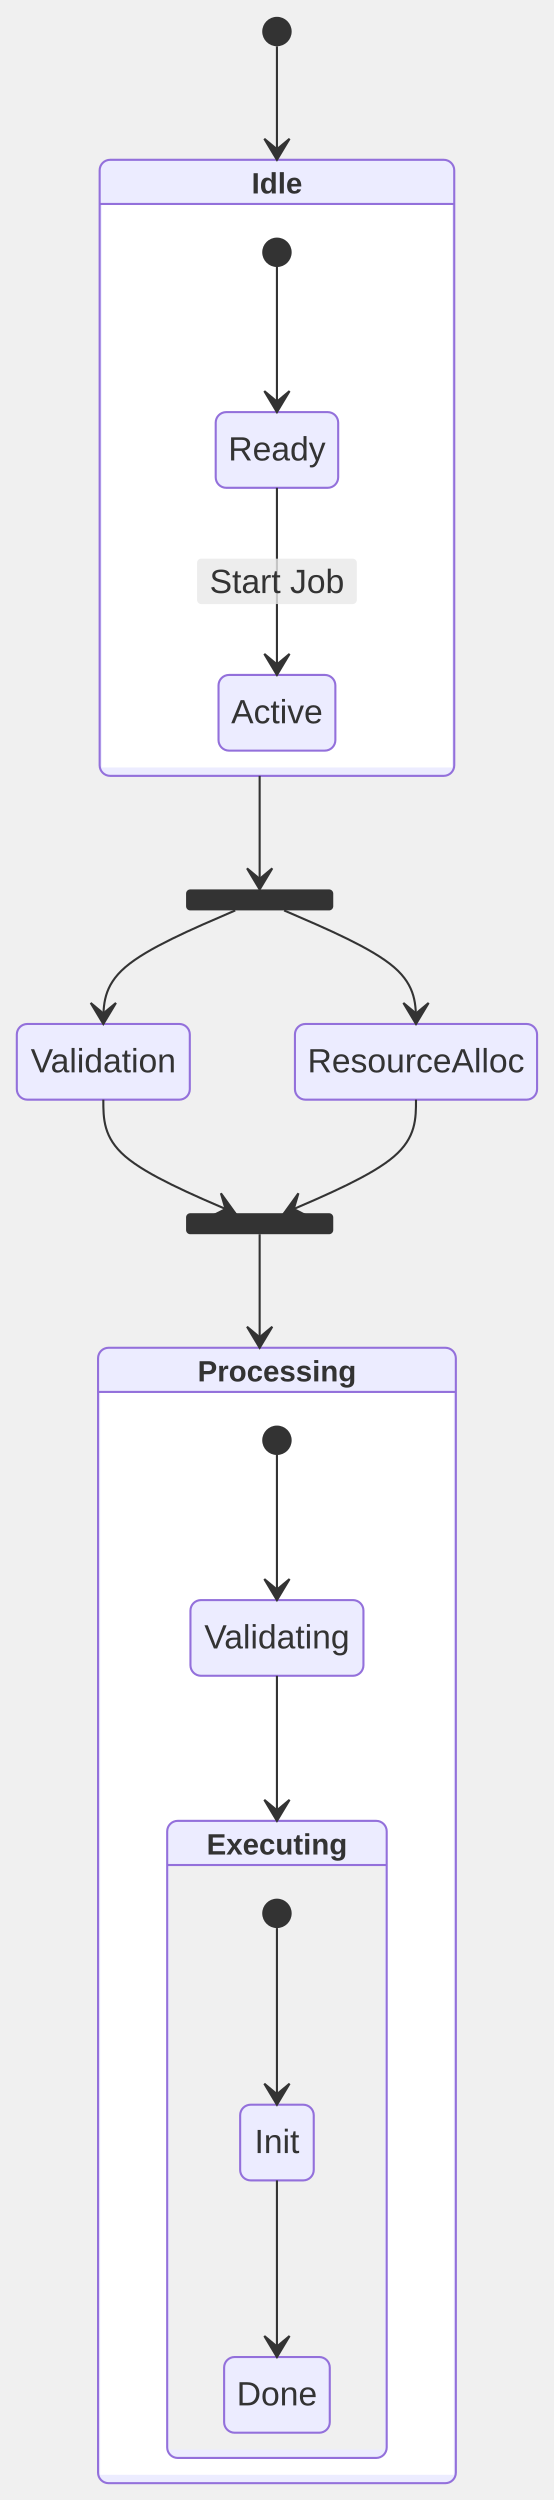
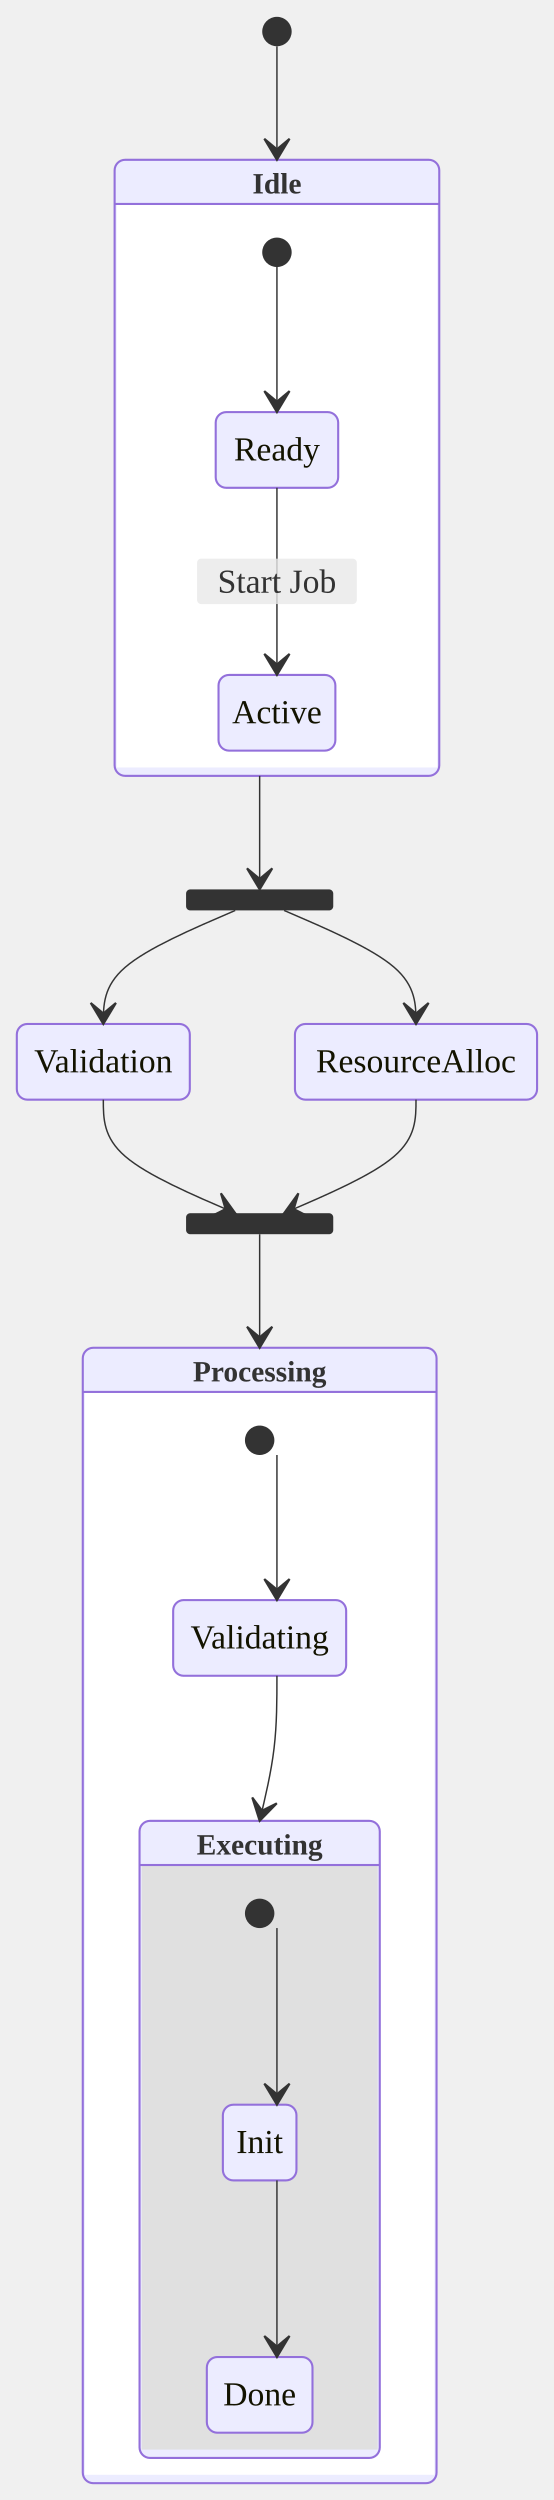
<svg xmlns="http://www.w3.org/2000/svg" width="263.43" height="1189" viewBox="-8 -8 263.43 1189" class="mermaid">
  <style>

- .mermaid {
+ .statediagram {
  font-family: trebuchet ms, verdana, arial, sans-serif;
  font-size: 16px;
- }
- 
- .node rect,
- .node polygon,
- .node circle,
- .node ellipse,
- .node path {
-   fill: #ECECFF;
-   stroke: #9370DB;
-   stroke-width: 1px;
- }
- 
- .node line {
-   stroke: #9370DB;
-   stroke-width: 1px;
- }
- 
- .node .label {
-   fill: #333333;
- }
- 
- .node text {
-   fill: #333333;
-   font-family: trebuchet ms, verdana, arial, sans-serif;
-   font-size: 16px;
- }
- 
- .edge-path {
-   fill: none;
-   stroke: #333333;
-   stroke-width: 1px;
- }
- 
- .edge-label {
-   fill: #333333;
-   font-family: trebuchet ms, verdana, arial, sans-serif;
- }
- 
- .edge-label-bg {
-   fill: rgba(232, 232, 232, 0.8);
- }
- 
- .subgraph {
-   fill: #ffffde;
-   stroke: #aaaa33;
-   stroke-width: 1px;
- }
- 
- .subgraph-title {
-   fill: #333333;
-   font-weight: bold;
- }
- 
- .cluster rect {
-   fill: #ffffde;
-   stroke: #aaaa33;
-   stroke-width: 1px;
-   rx: 5px;
-   ry: 5px;
- }
- 
- .cluster-label {
-   fill: #333333;
-   font-family: trebuchet ms, verdana, arial, sans-serif;
-   font-size: 16px;
-   font-weight: bold;
- }
- 
- marker path {
-   fill: #333333;
-   stroke: #333333;
- }
- 
+   fill: #333333;
+ }
+ 
+ .error-icon {
+   fill: #552222;
+ }
+ 
+ .error-text {
+   fill: #552222;
+   stroke: #552222;
+ }

.state-title {
-   fill: #333333;
+   fill: #131300;
}

.state-box {
  fill: #ECECFF;
  stroke: #9370DB;
}

.state-label {
-   fill: #333333;
+   fill: #131300;
}

.state-description {
-   fill: #666666;
+   fill: #333333;
}

.state-start {
  fill: #333333;
}

.state-end-outer {
  fill: none;
  stroke: #9370DB;
  stroke-width: 2;
}

.state-end-inner {
  fill: #9370DB;
  stroke: #9370DB;
  stroke-width: 2;
}

.state-fork-join {
  fill: #333333;
}

.state-choice {
  fill: #ECECFF;
  stroke: #333333;
}

.state-divider {
  stroke: #333333;
  stroke-dasharray: 5, 5;
  fill: none;
}

.transition-path {
  stroke: #333333;
  fill: none;
}

.transition-label {
  fill: #333333;
}

.transition-label-bg {
  fill: rgba(232, 232, 232, 0.8);
  stroke: none;
}

.note-box {
-   fill: #FFFFCC;
-   stroke: #333333;
+   fill: #fff5ad;
+   stroke: #aaaa33;
}

.note-text {
-   fill: #333333;
+   fill: black;
}

.state-composite-outer {
  fill: #ECECFF;
  stroke: #9370DB;
  stroke-width: 1px;
}

.state-composite-inner {
-   fill: #ffffff;
+   fill: white;
  stroke: none;
}

.state-composite-inner-alt {
-   fill: #f0f0f0;
+   fill: #e0e0e0;
  stroke: none;
}

.state-composite-label {
  fill: #333333;
  font-weight: bold;
}

.state-composite-divider {
  stroke: #9370DB;
  stroke-width: 1px;
  fill: none;
}

  </style>
  <defs>
    <marker id="arrow" viewBox="0 0 20 14" refX="19" refY="7" markerWidth="20" markerHeight="14" orient="auto" markerUnits="userSpaceOnUse">
-       <path d="M 19,7 L9,13 L14,7 L9,1 Z" fill="#333333" stroke="#333333" stroke-width="1" />
+       <path d="M 19,7 L9,13 L14,7 L9,1 Z" stroke="#333333" fill="#333333" stroke-width="1" />
    </marker>
  </defs>
  <g class="root">
    <g class="clusters">

    </g>
    <g class="edgePaths">

    </g>
    <g class="edgeLabels">

    </g>
    <g class="nodes">

    </g>
    <g class="composite-state" id="composite-Idle">
-       <rect x="39.395" y="68" width="168.64" height="293" rx="5" ry="5" class="state-composite-outer" />
-       <rect x="40.395" y="89" width="166.64" height="268" rx="0" ry="0" class="state-composite-inner" />
-       <path d="M 39.395 89 L 208.035 89" class="state-composite-divider" />
-       <text x="123.715" y="84" class="state-composite-label" text-anchor="middle" font-size="14">Idle</text>
+       <rect x="46.515" y="68" width="154.4" height="293" rx="5" ry="5" class="state-composite-outer" />
+       <rect x="47.515" y="89" width="152.4" height="268" rx="0" ry="0" class="state-composite-inner" />
+       <path d="M 46.515 89 L 200.915 89" class="state-composite-divider" />
+       <text x="123.715" y="84" class="state-composite-label" font-size="14" text-anchor="middle">Idle</text>
    </g>
    <g class="composite-state" id="composite-Processing">
-       <rect x="38.635" y="633" width="170.16" height="540" rx="5" ry="5" class="state-composite-outer" />
-       <rect x="39.635" y="654" width="168.16" height="515" rx="0" ry="0" class="state-composite-inner" />
-       <path d="M 38.635 654 L 208.795 654" class="state-composite-divider" />
-       <text x="123.715" y="649" class="state-composite-label" text-anchor="middle" font-size="14">Processing</text>
+       <rect x="31.369" y="633" width="168.25" height="540" rx="5" ry="5" class="state-composite-outer" />
+       <rect x="32.369" y="654" width="166.25" height="515" rx="0" ry="0" class="state-composite-inner" />
+       <path d="M 31.369 654 L 199.619 654" class="state-composite-divider" />
+       <text x="115.494" y="649" class="state-composite-label" font-size="14" text-anchor="middle">Processing</text>
    </g>
    <g class="composite-state" id="composite-Executing">
-       <rect x="71.515" y="858" width="104.4" height="303" rx="5" ry="5" class="state-composite-outer" />
-       <rect x="72.515" y="879" width="102.4" height="278" rx="0" ry="0" class="state-composite-inner-alt" />
-       <path d="M 71.515 879 L 175.915 879" class="state-composite-divider" />
-       <text x="123.715" y="874" class="state-composite-label" font-size="14" text-anchor="middle">Executing</text>
+       <rect x="58.369" y="858" width="114.25" height="303" rx="5" ry="5" class="state-composite-outer" />
+       <rect x="59.369" y="879" width="112.25" height="278" rx="0" ry="0" class="state-composite-inner-alt" />
+       <path d="M 58.369 879 L 172.619 879" class="state-composite-divider" />
+       <text x="115.494" y="874" class="state-composite-label" text-anchor="middle" font-size="14">Executing</text>
    </g>
    <g class="state-node" id="state-Active">
-       <path d="M 100.93 313 H 146.5 A 5 5 0 0 1 151.5 318 V 344 A 5 5 0 0 1 146.5 349 H 100.93 A 5 5 0 0 1 95.93 344 V 318 A 5 5 0 0 1 100.93 313 Z" class="state-box" fill="#ECECFF" stroke="#9370DB" stroke-width="1" />
+       <path d="M 100.93 313 H 146.5 A 5 5 0 0 1 151.5 318 V 344 A 5 5 0 0 1 146.5 349 H 100.93 A 5 5 0 0 1 95.93 344 V 318 A 5 5 0 0 1 100.93 313 Z" class="state-box" stroke="#9370DB" fill="#ECECFF" stroke-width="1" />
      <text x="123.715" y="336" class="state-label" text-anchor="middle" font-size="16">Active</text>
    </g>
    <g class="state-node" id="state-Done">
-       <path d="M 103.59 1113 H 143.84 A 5 5 0 0 1 148.84 1118 V 1144 A 5 5 0 0 1 143.84 1149 H 103.59 A 5 5 0 0 1 98.59 1144 V 1118 A 5 5 0 0 1 103.59 1113 Z" class="state-box" stroke="#9370DB" fill="#ECECFF" stroke-width="1" />
-       <text x="123.715" y="1136" class="state-label" font-size="16" text-anchor="middle">Done</text>
+       <path d="M 95.369 1113 H 135.619 A 5 5 0 0 1 140.619 1118 V 1144 A 5 5 0 0 1 135.619 1149 H 95.369 A 5 5 0 0 1 90.369 1144 V 1118 A 5 5 0 0 1 95.369 1113 Z" class="state-box" fill="#ECECFF" stroke-width="1" stroke="#9370DB" />
+       <text x="115.494" y="1136" class="state-label" text-anchor="middle" font-size="16">Done</text>
    </g>
    <g class="state-node" id="state-Executing_start">
-       <circle cx="123.715" cy="902" r="7" class="state-start" fill="#333333" />
+       <circle cx="115.494" cy="902" r="7" class="state-start" fill="#333333" />
    </g>
    <g class="state-node" id="state-Idle_start">
      <circle cx="123.715" cy="112" r="7" class="state-start" fill="#333333" />
    </g>
    <g class="state-node" id="state-Init">
-       <path d="M 111.215 993 H 136.215 A 5 5 0 0 1 141.215 998 V 1024 A 5 5 0 0 1 136.215 1029 H 111.215 A 5 5 0 0 1 106.215 1024 V 998 A 5 5 0 0 1 111.215 993 Z" class="state-box" stroke="#9370DB" stroke-width="1" fill="#ECECFF" />
-       <text x="123.715" y="1016" class="state-label" text-anchor="middle" font-size="16">Init</text>
+       <path d="M 102.994 993 H 127.994 A 5 5 0 0 1 132.994 998 V 1024 A 5 5 0 0 1 127.994 1029 H 102.994 A 5 5 0 0 1 97.994 1024 V 998 A 5 5 0 0 1 102.994 993 Z" class="state-box" stroke-width="1" fill="#ECECFF" stroke="#9370DB" />
+       <text x="115.494" y="1016" class="state-label" text-anchor="middle" font-size="16">Init</text>
    </g>
    <g class="state-node" id="state-Processing_start">
-       <circle cx="123.715" cy="677" r="7" class="state-start" fill="#333333" />
+       <circle cx="115.494" cy="677" r="7" class="state-start" fill="#333333" />
    </g>
    <g class="state-node" id="state-Ready">
      <path d="M 99.59 188 H 147.84 A 5 5 0 0 1 152.84 193 V 219 A 5 5 0 0 1 147.84 224 H 99.59 A 5 5 0 0 1 94.59 219 V 193 A 5 5 0 0 1 99.59 188 Z" class="state-box" stroke-width="1" stroke="#9370DB" fill="#ECECFF" />
-       <text x="123.715" y="211" class="state-label" font-size="16" text-anchor="middle">Ready</text>
+       <text x="123.715" y="211" class="state-label" text-anchor="middle" font-size="16">Ready</text>
    </g>
    <g class="state-node" id="state-ResourceAlloc">
-       <path d="M 137.273 479 H 242.43 A 5 5 0 0 1 247.43 484 V 510 A 5 5 0 0 1 242.43 515 H 137.273 A 5 5 0 0 1 132.273 510 V 484 A 5 5 0 0 1 137.273 479 Z" class="state-box" stroke-width="1" fill="#ECECFF" stroke="#9370DB" />
+       <path d="M 137.273 479 H 242.43 A 5 5 0 0 1 247.43 484 V 510 A 5 5 0 0 1 242.43 515 H 137.273 A 5 5 0 0 1 132.273 510 V 484 A 5 5 0 0 1 137.273 479 Z" class="state-box" fill="#ECECFF" stroke-width="1" stroke="#9370DB" />
      <text x="189.852" y="502" class="state-label" text-anchor="middle" font-size="16">ResourceAlloc</text>
    </g>
    <g class="state-node" id="state-Validating">
-       <path d="M 87.578 753 H 159.852 A 5 5 0 0 1 164.852 758 V 784 A 5 5 0 0 1 159.852 789 H 87.578 A 5 5 0 0 1 82.578 784 V 758 A 5 5 0 0 1 87.578 753 Z" class="state-box" stroke-width="1" fill="#ECECFF" stroke="#9370DB" />
-       <text x="123.715" y="776" class="state-label" font-size="16" text-anchor="middle">Validating</text>
+       <path d="M 79.357 753 H 151.631 A 5 5 0 0 1 156.631 758 V 784 A 5 5 0 0 1 151.631 789 H 79.357 A 5 5 0 0 1 74.357 784 V 758 A 5 5 0 0 1 79.357 753 Z" class="state-box" stroke-width="1" stroke="#9370DB" fill="#ECECFF" />
+       <text x="115.494" y="776" class="state-label" text-anchor="middle" font-size="16">Validating</text>
    </g>
    <g class="state-node" id="state-Validation">
-       <path d="M 5 479 H 77.273 A 5 5 0 0 1 82.273 484 V 510 A 5 5 0 0 1 77.273 515 H 5 A 5 5 0 0 1 0 510 V 484 A 5 5 0 0 1 5 479 Z" class="state-box" stroke="#9370DB" fill="#ECECFF" stroke-width="1" />
+       <path d="M 5 479 H 77.273 A 5 5 0 0 1 82.273 484 V 510 A 5 5 0 0 1 77.273 515 H 5 A 5 5 0 0 1 0 510 V 484 A 5 5 0 0 1 5 479 Z" class="state-box" stroke="#9370DB" stroke-width="1" fill="#ECECFF" />
      <text x="41.137" y="502" class="state-label" font-size="16" text-anchor="middle">Validation</text>
    </g>
    <g class="state-node" id="state-fork_state">
      <path d="M 82.494 415 H 148.494 A 2 2 0 0 1 150.494 417 V 423 A 2 2 0 0 1 148.494 425 H 82.494 A 2 2 0 0 1 80.494 423 V 417 A 2 2 0 0 1 82.494 415 Z" class="state-fork-join" fill="#333333" />
    </g>
    <g class="state-node" id="state-join_state">
      <path d="M 82.494 569 H 148.494 A 2 2 0 0 1 150.494 571 V 577 A 2 2 0 0 1 148.494 579 H 82.494 A 2 2 0 0 1 80.494 577 V 571 A 2 2 0 0 1 82.494 569 Z" class="state-fork-join" fill="#333333" />
    </g>
    <g class="state-node" id="state-root_start">
      <circle cx="123.715" cy="7" r="7" class="state-start" fill="#333333" />
    </g>
    <g class="transition">
-       <path d="M 123.71 14.00 C 123.71 23.00, 123.71 32.00, 123.71 41.00 C 123.71 50.00, 123.71 59.00, 123.71 68.00" class="transition-path" marker-end="url(#arrow)" fill="none" stroke-width="1" />
-     </g>
-     <g class="transition">
-       <path d="M 123.71 119.00 C 123.71 130.50, 123.71 142.00, 123.71 153.50 C 123.71 165.00, 123.71 176.50, 123.71 188.00" class="transition-path" marker-end="url(#arrow)" stroke-width="1" fill="none" />
-     </g>
-     <g class="transition">
-       <path d="M 123.71 224.00 C 123.71 238.83, 123.71 253.67, 123.71 268.50 C 123.71 283.33, 123.71 298.17, 123.71 313.00" class="transition-path" stroke-width="1" marker-end="url(#arrow)" fill="none" />
+       <path d="M 123.71 14.00 C 123.71 23.00, 123.71 32.00, 123.71 41.00 C 123.71 50.00, 123.71 59.00, 123.71 68.00" class="transition-path" fill="none" marker-end="url(#arrow)" stroke-width="0.7" />
+     </g>
+     <g class="transition">
+       <path d="M 123.71 119.00 C 123.71 130.50, 123.71 142.00, 123.71 153.50 C 123.71 165.00, 123.71 176.50, 123.71 188.00" class="transition-path" fill="none" marker-end="url(#arrow)" stroke-width="0.7" />
+     </g>
+     <g class="transition">
+       <path d="M 123.71 224.00 C 123.71 238.83, 123.71 253.67, 123.71 268.50 C 123.71 283.33, 123.71 298.17, 123.71 313.00" class="transition-path" fill="none" marker-end="url(#arrow)" stroke-width="0.7" />
      <path d="M 87.715 257.7 H 159.715 A 2 2 0 0 1 161.715 259.7 V 277.3 A 2 2 0 0 1 159.715 279.3 H 87.715 A 2 2 0 0 1 85.715 277.3 V 259.7 A 2 2 0 0 1 87.715 257.7 Z" class="transition-label-bg" />
-       <text x="123.715" y="268.5" class="transition-label" text-anchor="middle" dominant-baseline="central" font-size="16">Start Job</text>
-     </g>
-     <g class="transition">
-       <path d="M 115.49 361.00 C 115.49 370.00, 115.49 379.00, 115.49 388.00 C 115.49 397.00, 115.49 406.00, 115.49 415.00" class="transition-path" fill="none" marker-end="url(#arrow)" stroke-width="1" />
-     </g>
-     <g class="transition">
-       <path d="M 103.88 425.00 C 82.96 434.00, 62.05 443.00, 51.59 452.00 C 41.14 461.00, 41.14 470.00, 41.14 479.00" class="transition-path" stroke-width="1" fill="none" marker-end="url(#arrow)" />
-     </g>
-     <g class="transition">
-       <path d="M 127.11 425.00 C 148.03 434.00, 168.94 443.00, 179.40 452.00 C 189.85 461.00, 189.85 470.00, 189.85 479.00" class="transition-path" marker-end="url(#arrow)" stroke-width="1" fill="none" />
-     </g>
-     <g class="transition">
-       <path d="M 41.14 515.00 C 41.14 524.00, 41.14 533.00, 51.59 542.00 C 62.05 551.00, 82.96 560.00, 103.88 569.00" class="transition-path" stroke-width="1" fill="none" marker-end="url(#arrow)" />
-     </g>
-     <g class="transition">
-       <path d="M 189.85 515.00 C 189.85 524.00, 189.85 533.00, 179.40 542.00 C 168.94 551.00, 148.03 560.00, 127.11 569.00" class="transition-path" marker-end="url(#arrow)" fill="none" stroke-width="1" />
-     </g>
-     <g class="transition">
-       <path d="M 115.49 579.00 C 115.49 588.00, 115.49 597.00, 115.49 606.00 C 115.49 615.00, 115.49 624.00, 115.49 633.00" class="transition-path" marker-end="url(#arrow)" stroke-width="1" fill="none" />
-     </g>
-     <g class="transition">
-       <path d="M 123.71 684.00 C 123.71 695.50, 123.71 707.00, 123.71 718.50 C 123.71 730.00, 123.71 741.50, 123.71 753.00" class="transition-path" fill="none" stroke-width="1" marker-end="url(#arrow)" />
-     </g>
-     <g class="transition">
-       <path d="M 123.71 789.00 C 123.71 800.50, 123.71 812.00, 123.71 823.50 C 123.71 835.00, 123.71 846.50, 123.71 858.00" class="transition-path" marker-end="url(#arrow)" fill="none" stroke-width="1" />
-     </g>
-     <g class="transition">
-       <path d="M 123.71 909.00 C 123.71 923.00, 123.71 937.00, 123.71 951.00 C 123.71 965.00, 123.71 979.00, 123.71 993.00" class="transition-path" marker-end="url(#arrow)" fill="none" stroke-width="1" />
-     </g>
-     <g class="transition">
-       <path d="M 123.71 1029.00 C 123.71 1043.00, 123.71 1057.00, 123.71 1071.00 C 123.71 1085.00, 123.71 1099.00, 123.71 1113.00" class="transition-path" marker-end="url(#arrow)" stroke-width="1" fill="none" />
+       <text x="123.715" y="268.5" class="transition-label" font-size="16" text-anchor="middle" dominant-baseline="central">Start Job</text>
+     </g>
+     <g class="transition">
+       <path d="M 115.49 361.00 C 115.49 370.00, 115.49 379.00, 115.49 388.00 C 115.49 397.00, 115.49 406.00, 115.49 415.00" class="transition-path" fill="none" marker-end="url(#arrow)" stroke-width="0.7" />
+     </g>
+     <g class="transition">
+       <path d="M 103.88 425.00 C 82.96 434.00, 62.05 443.00, 51.59 452.00 C 41.14 461.00, 41.14 470.00, 41.14 479.00" class="transition-path" stroke-width="0.7" marker-end="url(#arrow)" fill="none" />
+     </g>
+     <g class="transition">
+       <path d="M 127.11 425.00 C 148.03 434.00, 168.94 443.00, 179.40 452.00 C 189.85 461.00, 189.85 470.00, 189.85 479.00" class="transition-path" fill="none" marker-end="url(#arrow)" stroke-width="0.7" />
+     </g>
+     <g class="transition">
+       <path d="M 41.14 515.00 C 41.14 524.00, 41.14 533.00, 51.59 542.00 C 62.05 551.00, 82.96 560.00, 103.88 569.00" class="transition-path" marker-end="url(#arrow)" fill="none" stroke-width="0.7" />
+     </g>
+     <g class="transition">
+       <path d="M 189.85 515.00 C 189.85 524.00, 189.85 533.00, 179.40 542.00 C 168.94 551.00, 148.03 560.00, 127.11 569.00" class="transition-path" stroke-width="0.7" fill="none" marker-end="url(#arrow)" />
+     </g>
+     <g class="transition">
+       <path d="M 115.49 579.00 C 115.49 588.00, 115.49 597.00, 115.49 606.00 C 115.49 615.00, 115.49 624.00, 115.49 633.00" class="transition-path" marker-end="url(#arrow)" fill="none" stroke-width="0.7" />
+     </g>
+     <g class="transition">
+       <path d="M 123.71 684.00 C 123.71 695.50, 123.71 707.00, 123.71 718.50 C 123.71 730.00, 123.71 741.50, 123.71 753.00" class="transition-path" marker-end="url(#arrow)" stroke-width="0.7" fill="none" />
+     </g>
+     <g class="transition">
+       <path d="M 123.71 789.00 C 123.71 800.50, 123.71 812.00, 122.34 823.50 C 120.97 835.00, 118.23 846.50, 115.49 858.00" class="transition-path" marker-end="url(#arrow)" stroke-width="0.7" fill="none" />
+     </g>
+     <g class="transition">
+       <path d="M 123.71 909.00 C 123.71 923.00, 123.71 937.00, 123.71 951.00 C 123.71 965.00, 123.71 979.00, 123.71 993.00" class="transition-path" stroke-width="0.7" marker-end="url(#arrow)" fill="none" />
+     </g>
+     <g class="transition">
+       <path d="M 123.71 1029.00 C 123.71 1043.00, 123.71 1057.00, 123.71 1071.00 C 123.71 1085.00, 123.71 1099.00, 123.71 1113.00" class="transition-path" marker-end="url(#arrow)" fill="none" stroke-width="0.7" />
    </g>
  </g>
</svg>
